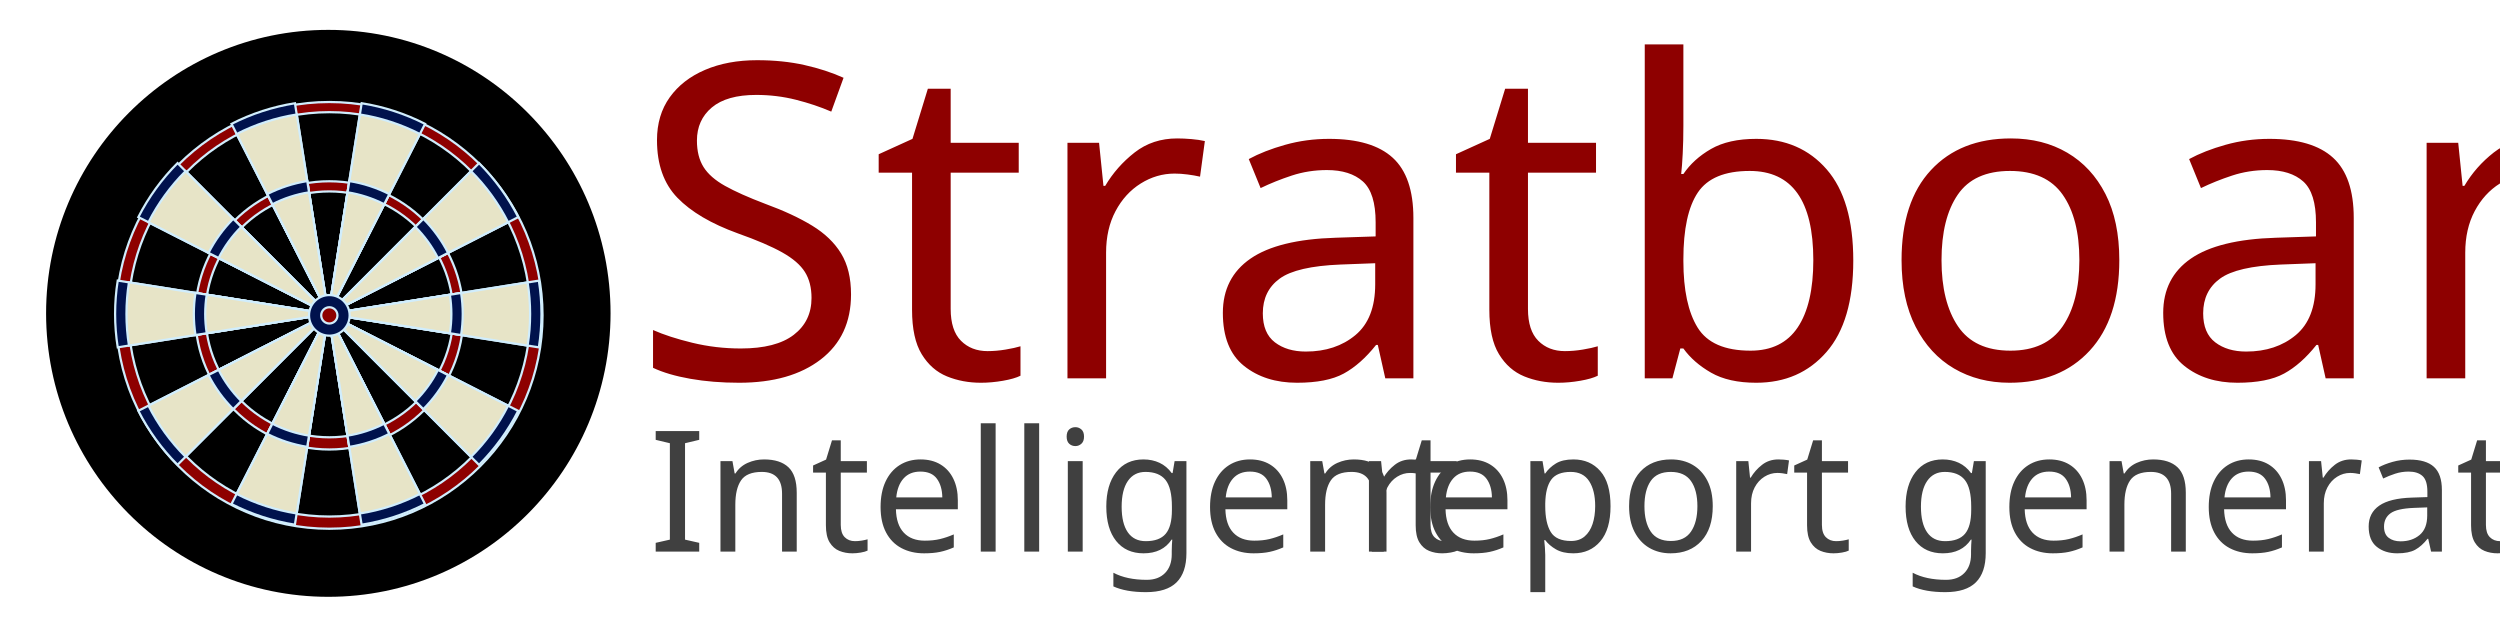
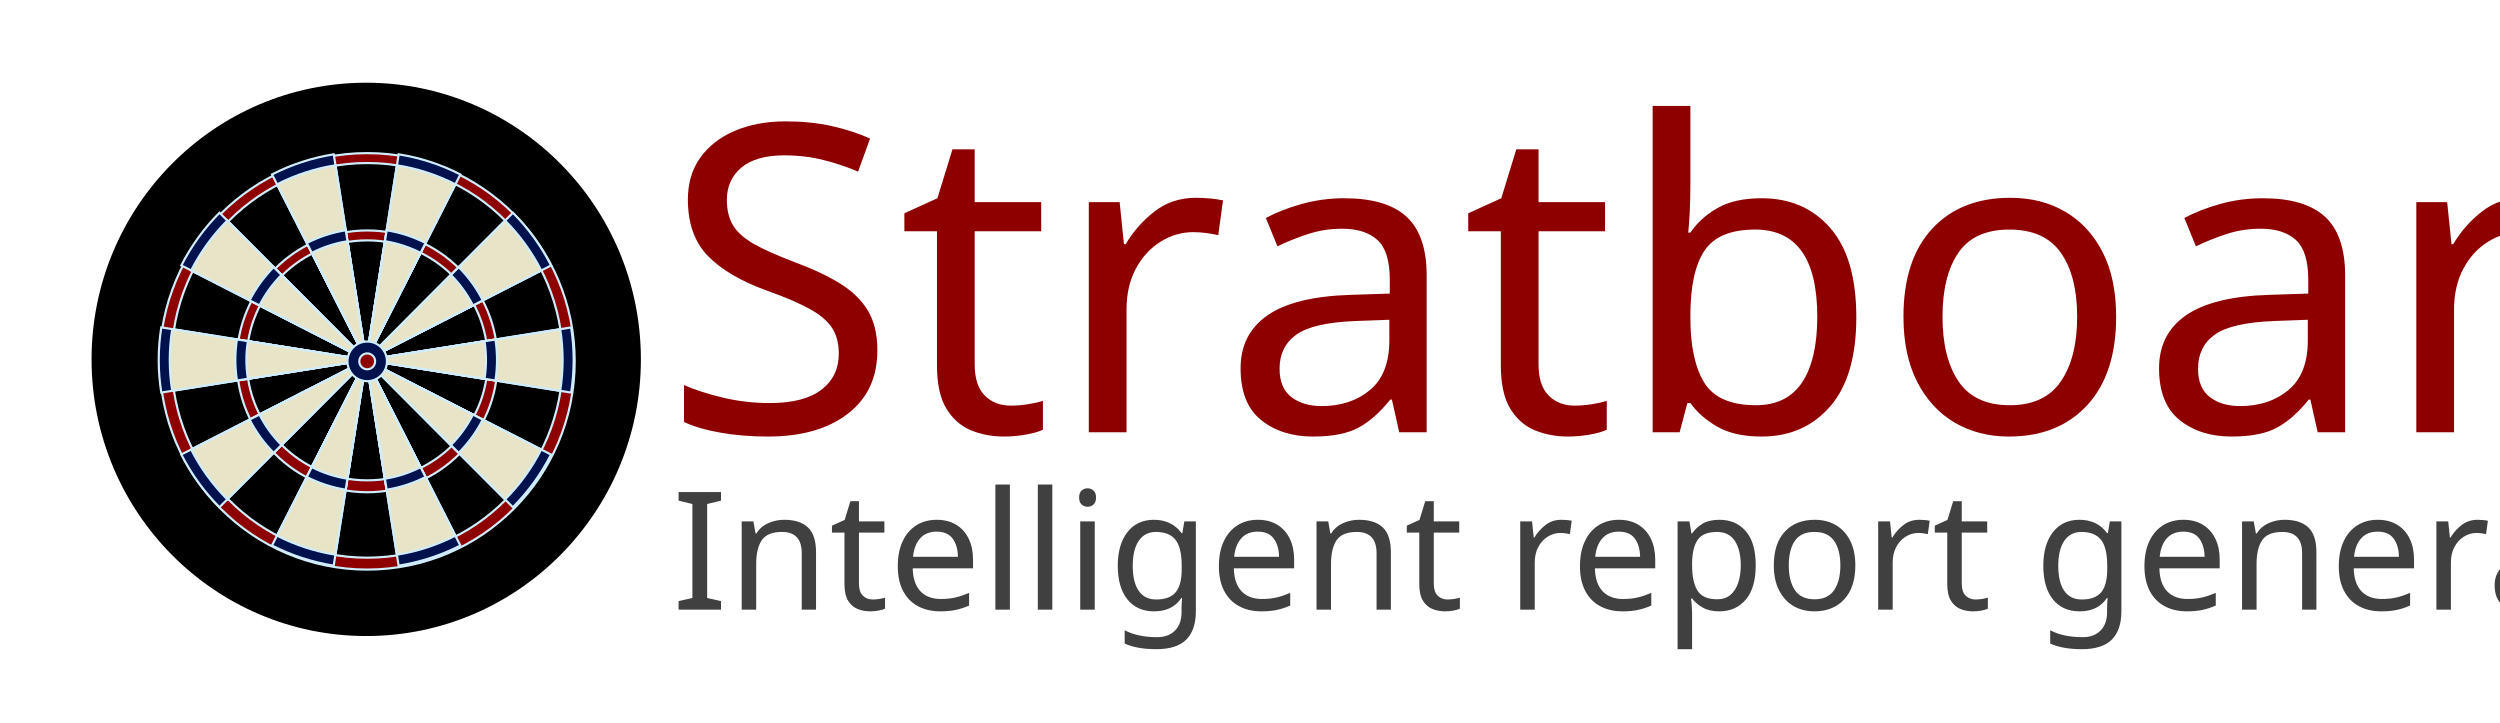
- <svg xmlns="http://www.w3.org/2000/svg" width="707" height="179" xml:space="preserve" overflow="hidden">
+ <svg xmlns="http://www.w3.org/2000/svg" width="775" height="224" xml:space="preserve" overflow="hidden">
  <defs>
    <clipPath id="clip0">
-       <rect x="440" y="387" width="707" height="179" />
+       <rect x="375" y="370" width="775" height="224" />
    </clipPath>
    <clipPath id="clip1">
-       <rect x="453" y="387" width="694" height="179" />
+       <rect x="403" y="370" width="747" height="224" />
    </clipPath>
  </defs>
-   <g clip-path="url(#clip0)" transform="translate(-440 -387)">
+   <g clip-path="url(#clip0)" transform="translate(-375 -370)">
    <g clip-path="url(#clip1)">
      <g>
-         <text fill="#8E0000" font-family="Bahnschrift Light SemiCondensed,Bahnschrift Light SemiCondensed_MSFontService,sans-serif" font-weight="300" font-stretch="semi-condensed" font-size="458" transform="matrix(0.271071 0 0 0.271342 618.346 494)">Stratboard</text>
-         <text fill="#8E0000" font-family="Bahnschrift Light SemiCondensed,Bahnschrift Light SemiCondensed_MSFontService,sans-serif" font-weight="300" font-stretch="semi-condensed" font-size="458" transform="matrix(0.271071 0 0 0.271342 1139.07 494)"> </text>
-         <path d="M331.325 276.488C331.325 320.727 295.591 356.589 251.51 356.589 207.43 356.589 171.696 320.727 171.696 276.488 171.696 232.249 207.43 196.386 251.51 196.386 295.591 196.386 331.325 232.249 331.325 276.488Z" fill-rule="evenodd" transform="matrix(1 0 0 1.0008 281.339 198.905)" />
-         <path d="M312.089 277.063C312.089 310.359 285.096 337.353 251.797 337.353 218.499 337.353 191.506 310.359 191.506 277.063 191.506 243.764 218.499 216.771 251.797 216.771 285.096 216.771 312.089 243.764 312.089 277.063Z" stroke="#D0EDFD" stroke-width="0.632" stroke-miterlimit="8" fill="#8E0000" fill-rule="evenodd" transform="matrix(1 0 0 1.0008 281.339 198.905)" />
-         <path d="M308.643 276.775C308.643 308.329 283.193 333.909 251.797 333.909 220.402 333.909 194.951 308.329 194.951 276.775 194.951 245.221 220.402 219.642 251.797 219.642 283.193 219.642 308.643 245.221 308.643 276.775Z" stroke="#D0EDFD" stroke-width="0.632" stroke-miterlimit="8" fill-rule="evenodd" transform="matrix(1 0 0 1.0008 281.339 198.905)" />
-         <path d="M289.694 277.063C289.694 297.993 272.727 314.96 251.797 314.96 230.867 314.96 213.9 297.993 213.9 277.063 213.9 256.132 230.867 239.164 251.797 239.164 272.727 239.164 289.694 256.132 289.694 277.063Z" stroke="#D0EDFD" stroke-width="0.632" stroke-miterlimit="8" fill="#8E0000" fill-rule="evenodd" transform="matrix(1 0 0 1.0008 281.339 198.905)" />
-         <path d="M286.823 276.775C286.823 295.96 271.141 311.514 251.797 311.514 232.453 311.514 216.771 295.96 216.771 276.775 216.771 257.589 232.453 242.035 251.797 242.035 271.141 242.035 286.823 257.589 286.823 276.775Z" stroke="#D0EDFD" stroke-width="0.632" stroke-miterlimit="8" fill-rule="evenodd" transform="matrix(1 0 0 1.0008 281.339 198.905)" />
-         <path d="M224.132 222.947C229.769 220.075 235.823 218.108 242.071 217.118L251.501 276.661Z" stroke="#D0EDFD" stroke-width="0.632" stroke-miterlimit="8" fill="#00124D" fill-rule="evenodd" transform="matrix(1 0 0 1.0008 281.339 198.905)" />
-         <path d="M197.785 249.292C200.657 243.655 204.398 238.506 208.871 234.033L251.499 276.661Z" stroke="#D0EDFD" stroke-width="0.632" stroke-miterlimit="8" fill="#00124D" fill-rule="evenodd" transform="matrix(1 0 0 1.0008 281.339 198.905)" />
-         <path d="M191.953 286.091C190.964 279.842 190.964 273.478 191.953 267.229L251.495 276.661Z" stroke="#D0EDFD" stroke-width="0.632" stroke-miterlimit="8" fill="#00124D" fill-rule="evenodd" transform="matrix(1 0 0 1.0008 281.339 198.905)" />
-         <path d="M208.863 319.29C204.39 314.817 200.649 309.668 197.777 304.031L251.491 276.661Z" stroke="#D0EDFD" stroke-width="0.632" stroke-miterlimit="8" fill="#00124D" fill-rule="evenodd" transform="matrix(1 0 0 1.0008 281.339 198.905)" />
-         <path d="M242.057 336.211C235.81 335.222 229.756 333.256 224.119 330.382L251.488 276.669Z" stroke="#D0EDFD" stroke-width="0.632" stroke-miterlimit="8" fill="#00124D" fill-rule="evenodd" transform="matrix(1 0 0 1.0008 281.339 198.905)" />
-         <path d="M278.86 330.39C273.223 333.264 267.171 335.23 260.923 336.219L251.492 276.678Z" stroke="#D0EDFD" stroke-width="0.632" stroke-miterlimit="8" fill="#00124D" fill-rule="evenodd" transform="matrix(1 0 0 1.0008 281.339 198.905)" />
-         <path d="M305.216 304.048C302.342 309.684 298.601 314.833 294.13 319.306L251.502 276.68Z" stroke="#D0EDFD" stroke-width="0.632" stroke-miterlimit="8" fill="#00124D" fill-rule="evenodd" transform="matrix(1 0 0 1.0008 281.339 198.905)" />
-         <path d="M311.051 267.243C312.04 273.492 312.04 279.855 311.051 286.105L251.509 276.675Z" stroke="#D0EDFD" stroke-width="0.632" stroke-miterlimit="8" fill="#00124D" fill-rule="evenodd" transform="matrix(1 0 0 1.0008 281.339 198.905)" />
-         <path d="M294.138 234.038C298.609 238.511 302.35 243.66 305.224 249.297L251.51 276.664Z" stroke="#D0EDFD" stroke-width="0.632" stroke-miterlimit="8" fill="#00124D" fill-rule="evenodd" transform="matrix(1 0 0 1.0008 281.339 198.905)" />
-         <path d="M260.935 217.118C267.184 218.108 273.237 220.075 278.874 222.947L251.505 276.661Z" stroke="#D0EDFD" stroke-width="0.632" stroke-miterlimit="8" fill="#00124D" fill-rule="evenodd" transform="matrix(1 0 0 1.0008 281.339 198.905)" />
-         <path d="M225.593 225.812C230.929 223.094 236.659 221.231 242.574 220.295L251.501 276.661Z" stroke="#D0EDFD" stroke-width="0.632" stroke-miterlimit="8" fill="#E7E4C7" fill-rule="evenodd" transform="matrix(1 0 0 1.0008 281.339 198.905)" />
-         <path d="M200.651 250.752C203.37 245.416 206.911 240.541 211.146 236.307L251.498 276.661Z" stroke="#D0EDFD" stroke-width="0.632" stroke-miterlimit="8" fill="#E7E4C7" fill-rule="evenodd" transform="matrix(1 0 0 1.0008 281.339 198.905)" />
-         <path d="M195.13 285.587C194.193 279.673 194.193 273.646 195.13 267.732L251.495 276.661Z" stroke="#D0EDFD" stroke-width="0.632" stroke-miterlimit="8" fill="#E7E4C7" fill-rule="evenodd" transform="matrix(1 0 0 1.0008 281.339 198.905)" />
-         <path d="M211.138 317.016C206.903 312.781 203.361 307.906 200.643 302.57L251.49 276.661Z" stroke="#D0EDFD" stroke-width="0.632" stroke-miterlimit="8" fill="#E7E4C7" fill-rule="evenodd" transform="matrix(1 0 0 1.0008 281.339 198.905)" />
-         <path d="M242.56 333.034C236.646 332.098 230.915 330.236 225.58 327.516L251.488 276.669Z" stroke="#D0EDFD" stroke-width="0.632" stroke-miterlimit="8" fill="#E7E4C7" fill-rule="evenodd" transform="matrix(1 0 0 1.0008 281.339 198.905)" />
-         <path d="M277.401 327.524C272.066 330.244 266.334 332.106 260.42 333.042L251.492 276.678Z" stroke="#D0EDFD" stroke-width="0.632" stroke-miterlimit="8" fill="#E7E4C7" fill-rule="evenodd" transform="matrix(1 0 0 1.0008 281.339 198.905)" />
-         <path d="M302.35 302.586C299.631 307.922 296.09 312.797 291.855 317.032L251.502 276.68Z" stroke="#D0EDFD" stroke-width="0.632" stroke-miterlimit="8" fill="#E7E4C7" fill-rule="evenodd" transform="matrix(1 0 0 1.0008 281.339 198.905)" />
-         <path d="M307.873 267.746C308.811 273.66 308.811 279.687 307.873 285.6L251.509 276.675Z" stroke="#D0EDFD" stroke-width="0.632" stroke-miterlimit="8" fill="#E7E4C7" fill-rule="evenodd" transform="matrix(1 0 0 1.0008 281.339 198.905)" />
-         <path d="M291.863 236.312C296.098 240.547 299.639 245.421 302.358 250.757L251.51 276.664Z" stroke="#D0EDFD" stroke-width="0.632" stroke-miterlimit="8" fill="#E7E4C7" fill-rule="evenodd" transform="matrix(1 0 0 1.0008 281.339 198.905)" />
-         <path d="M260.432 220.295C266.347 221.232 272.077 223.094 277.412 225.813L251.505 276.661Z" stroke="#D0EDFD" stroke-width="0.632" stroke-miterlimit="8" fill="#E7E4C7" fill-rule="evenodd" transform="matrix(1 0 0 1.0008 281.339 198.905)" />
-         <path d="M234.243 242.786C237.797 240.975 241.615 239.735 245.555 239.11L251.502 276.659Z" stroke="#D0EDFD" stroke-width="0.632" stroke-miterlimit="8" fill="#00124D" fill-rule="evenodd" transform="matrix(1 0 0 1.0008 281.339 198.905)" />
-         <path d="M217.625 259.4C219.437 255.845 221.795 252.598 224.616 249.777L251.497 276.659Z" stroke="#D0EDFD" stroke-width="0.632" stroke-miterlimit="8" fill="#00124D" fill-rule="evenodd" transform="matrix(1 0 0 1.0008 281.339 198.905)" />
-         <path d="M213.945 282.607C213.322 278.668 213.321 274.652 213.945 270.713L251.493 276.659Z" stroke="#D0EDFD" stroke-width="0.632" stroke-miterlimit="8" fill="#00124D" fill-rule="evenodd" transform="matrix(1 0 0 1.0008 281.339 198.905)" />
-         <path d="M224.608 303.546C221.787 300.724 219.428 297.478 217.617 293.921L251.489 276.664Z" stroke="#D0EDFD" stroke-width="0.632" stroke-miterlimit="8" fill="#00124D" fill-rule="evenodd" transform="matrix(1 0 0 1.0008 281.339 198.905)" />
-         <path d="M245.542 314.217C241.601 313.594 237.784 312.355 234.23 310.544L251.488 276.672Z" stroke="#D0EDFD" stroke-width="0.632" stroke-miterlimit="8" fill="#00124D" fill-rule="evenodd" transform="matrix(1 0 0 1.0008 281.339 198.905)" />
-         <path d="M268.752 310.549C265.198 312.36 261.38 313.602 257.44 314.226L251.493 276.678Z" stroke="#D0EDFD" stroke-width="0.632" stroke-miterlimit="8" fill="#00124D" fill-rule="evenodd" transform="matrix(1 0 0 1.0008 281.339 198.905)" />
-         <path d="M285.375 293.937C283.564 297.492 281.205 300.74 278.383 303.56L251.503 276.68Z" stroke="#D0EDFD" stroke-width="0.632" stroke-miterlimit="8" fill="#00124D" fill-rule="evenodd" transform="matrix(1 0 0 1.0008 281.339 198.905)" />
-         <path d="M289.057 270.727C289.681 274.666 289.681 278.681 289.057 282.621L251.509 276.675Z" stroke="#D0EDFD" stroke-width="0.632" stroke-miterlimit="8" fill="#00124D" fill-rule="evenodd" transform="matrix(1 0 0 1.0008 281.339 198.905)" />
-         <path d="M278.391 249.784C281.213 252.605 283.572 255.852 285.383 259.407L251.51 276.667Z" stroke="#D0EDFD" stroke-width="0.632" stroke-miterlimit="8" fill="#00124D" fill-rule="evenodd" transform="matrix(1 0 0 1.0008 281.339 198.905)" />
-         <path d="M257.453 239.112C261.394 239.736 265.211 240.977 268.765 242.788L251.506 276.661Z" stroke="#D0EDFD" stroke-width="0.632" stroke-miterlimit="8" fill="#00124D" fill-rule="evenodd" transform="matrix(1 0 0 1.0008 281.339 198.905)" />
-         <path d="M235.703 245.652C238.957 243.994 242.451 242.858 246.058 242.287L251.502 276.659Z" stroke="#D0EDFD" stroke-width="0.632" stroke-miterlimit="8" fill="#E7E4C7" fill-rule="evenodd" transform="matrix(1 0 0 1.0008 281.339 198.905)" />
-         <path d="M220.491 260.86C222.149 257.606 224.309 254.633 226.891 252.051L251.497 276.659Z" stroke="#D0EDFD" stroke-width="0.632" stroke-miterlimit="8" fill="#E7E4C7" fill-rule="evenodd" transform="matrix(1 0 0 1.0008 281.339 198.905)" />
-         <path d="M217.123 282.103C216.551 278.497 216.551 274.823 217.123 271.217L251.493 276.659Z" stroke="#D0EDFD" stroke-width="0.632" stroke-miterlimit="8" fill="#E7E4C7" fill-rule="evenodd" transform="matrix(1 0 0 1.0008 281.339 198.905)" />
-         <path d="M226.882 301.271C224.3 298.687 222.14 295.716 220.483 292.462L251.489 276.664Z" stroke="#D0EDFD" stroke-width="0.632" stroke-miterlimit="8" fill="#E7E4C7" fill-rule="evenodd" transform="matrix(1 0 0 1.0008 281.339 198.905)" />
-         <path d="M246.044 311.043C242.438 310.471 238.943 309.335 235.69 307.678L251.489 276.672Z" stroke="#D0EDFD" stroke-width="0.632" stroke-miterlimit="8" fill="#E7E4C7" fill-rule="evenodd" transform="matrix(1 0 0 1.0008 281.339 198.905)" />
-         <path d="M267.292 307.683C264.039 309.343 260.544 310.476 256.937 311.048L251.493 276.678Z" stroke="#D0EDFD" stroke-width="0.632" stroke-miterlimit="8" fill="#E7E4C7" fill-rule="evenodd" transform="matrix(1 0 0 1.0008 281.339 198.905)" />
-         <path d="M282.509 292.479C280.85 295.732 278.692 298.704 276.108 301.285L251.503 276.68Z" stroke="#D0EDFD" stroke-width="0.632" stroke-miterlimit="8" fill="#E7E4C7" fill-rule="evenodd" transform="matrix(1 0 0 1.0008 281.339 198.905)" />
-         <path d="M285.88 271.231C286.452 274.837 286.452 278.51 285.88 282.119L251.509 276.675Z" stroke="#D0EDFD" stroke-width="0.632" stroke-miterlimit="8" fill="#E7E4C7" fill-rule="evenodd" transform="matrix(1 0 0 1.0008 281.339 198.905)" />
-         <path d="M276.116 252.059C278.7 254.641 280.858 257.614 282.518 260.867L251.51 276.667Z" stroke="#D0EDFD" stroke-width="0.632" stroke-miterlimit="8" fill="#E7E4C7" fill-rule="evenodd" transform="matrix(1 0 0 1.0008 281.339 198.905)" />
-         <path d="M256.95 242.289C260.558 242.861 264.052 243.996 267.305 245.654L251.507 276.661Z" stroke="#D0EDFD" stroke-width="0.632" stroke-miterlimit="8" fill="#E7E4C7" fill-rule="evenodd" transform="matrix(1 0 0 1.0008 281.339 198.905)" />
-         <path d="M257.539 277.063C257.539 280.232 254.968 282.805 251.797 282.805 248.626 282.805 246.055 280.232 246.055 277.063 246.055 273.89 248.626 271.32 251.797 271.32 254.968 271.32 257.539 273.89 257.539 277.063Z" stroke="#D0EDFD" stroke-width="0.632" stroke-miterlimit="8" fill="#00124D" fill-rule="evenodd" transform="matrix(1 0 0 1.0008 281.339 198.905)" />
-         <path d="M254.093 277.063C254.093 278.331 253.065 279.359 251.796 279.359 250.528 279.359 249.5 278.331 249.5 277.063 249.5 275.794 250.528 274.763 251.796 274.763 253.065 274.763 254.093 275.794 254.093 277.063Z" stroke="#D0EDFD" stroke-width="0.632" stroke-miterlimit="8" fill="#8E0000" fill-rule="evenodd" transform="matrix(1 0 0 1.0008 281.339 198.905)" />
-         <text fill="#404040" font-family="Bahnschrift Light SemiCondensed,Bahnschrift Light SemiCondensed_MSFontService,sans-serif" font-weight="300" font-stretch="semi-condensed" font-size="176" transform="matrix(0.271071 0 0 0.271342 623.521 543)">Intelligent</text>
-         <text fill="#404040" font-family="Bahnschrift Light SemiCondensed,Bahnschrift Light SemiCondensed_MSFontService,sans-serif" font-weight="300" font-stretch="semi-condensed" font-size="176" transform="matrix(0.271071 0 0 0.271342 811.901 543)"> </text>
-         <text fill="#404040" font-family="Bahnschrift Light SemiCondensed,Bahnschrift Light SemiCondensed_MSFontService,sans-serif" font-weight="300" font-stretch="semi-condensed" font-size="176" transform="matrix(0.271071 0 0 0.271342 823.083 543)">report generator</text>
-         <text fill="#404040" font-family="Bahnschrift Light SemiCondensed,Bahnschrift Light SemiCondensed_MSFontService,sans-serif" font-weight="300" font-stretch="semi-condensed" font-size="176" transform="matrix(0.271071 0 0 0.271342 1134.62 543)"> </text>
+         <path d="M353.455 294.956C353.455 342.15 315.334 380.408 268.31 380.408 221.285 380.408 183.164 342.15 183.164 294.956 183.164 247.762 221.285 209.504 268.31 209.504 315.334 209.504 353.455 247.762 353.455 294.956Z" fill-rule="evenodd" transform="matrix(1 0 0 1.00366 220.22 185.37)" />
+         <path d="M332.934 295.568C332.934 331.09 304.139 359.887 268.616 359.887 233.094 359.887 204.297 331.09 204.297 295.568 204.297 260.046 233.094 231.25 268.616 231.25 304.139 231.25 332.934 260.046 332.934 295.568Z" stroke="#D0EDFD" stroke-width="0.674" stroke-miterlimit="8" fill="#8E0000" fill-rule="evenodd" transform="matrix(1 0 0 1.00366 220.22 185.37)" />
+         <path d="M329.259 295.263C329.259 328.924 302.108 356.211 268.616 356.211 235.124 356.211 207.973 328.924 207.973 295.263 207.973 261.601 235.124 234.313 268.616 234.313 302.109 234.313 329.259 261.601 329.259 295.263Z" stroke="#D0EDFD" stroke-width="0.674" stroke-miterlimit="8" fill-rule="evenodd" transform="matrix(1 0 0 1.00366 220.22 185.37)" />
+         <path d="M309.045 295.568C309.045 317.897 290.944 335.998 268.616 335.998 246.288 335.998 228.187 317.897 228.187 295.568 228.187 273.241 246.288 255.139 268.616 255.139 290.944 255.139 309.045 273.241 309.045 295.568Z" stroke="#D0EDFD" stroke-width="0.674" stroke-miterlimit="8" fill="#8E0000" fill-rule="evenodd" transform="matrix(1 0 0 1.00366 220.22 185.37)" />
+         <path d="M305.982 295.263C305.982 315.73 289.253 332.322 268.616 332.322 247.979 332.322 231.25 315.73 231.25 295.263 231.25 274.795 247.979 258.203 268.616 258.203 289.253 258.203 305.982 274.795 305.982 295.263Z" stroke="#D0EDFD" stroke-width="0.674" stroke-miterlimit="8" fill-rule="evenodd" transform="matrix(1 0 0 1.00366 220.22 185.37)" />
+         <path d="M239.103 237.839C245.116 234.775 251.574 232.677 258.24 231.621L268.3 295.14Z" stroke="#D0EDFD" stroke-width="0.674" stroke-miterlimit="8" fill="#00124D" fill-rule="evenodd" transform="matrix(1 0 0 1.00366 220.22 185.37)" />
+         <path d="M210.996 265.943C214.06 259.931 218.051 254.437 222.822 249.665L268.298 295.141Z" stroke="#D0EDFD" stroke-width="0.674" stroke-miterlimit="8" fill="#00124D" fill-rule="evenodd" transform="matrix(1 0 0 1.00366 220.22 185.37)" />
+         <path d="M204.776 305.2C203.719 298.535 203.719 291.745 204.776 285.079L268.294 295.14Z" stroke="#D0EDFD" stroke-width="0.674" stroke-miterlimit="8" fill="#00124D" fill-rule="evenodd" transform="matrix(1 0 0 1.00366 220.22 185.37)" />
+         <path d="M222.814 340.617C218.042 335.845 214.051 330.351 210.988 324.338L268.29 295.142Z" stroke="#D0EDFD" stroke-width="0.674" stroke-miterlimit="8" fill="#00124D" fill-rule="evenodd" transform="matrix(1 0 0 1.00366 220.22 185.37)" />
+         <path d="M258.226 358.669C251.56 357.613 245.102 355.515 239.089 352.45L268.287 295.15Z" stroke="#D0EDFD" stroke-width="0.674" stroke-miterlimit="8" fill="#00124D" fill-rule="evenodd" transform="matrix(1 0 0 1.00366 220.22 185.37)" />
+         <path d="M297.487 352.459C291.474 355.524 285.016 357.622 278.351 358.677L268.291 295.158Z" stroke="#D0EDFD" stroke-width="0.674" stroke-miterlimit="8" fill="#00124D" fill-rule="evenodd" transform="matrix(1 0 0 1.00366 220.22 185.37)" />
+         <path d="M325.603 324.357C322.539 330.37 318.548 335.863 313.775 340.635L268.301 295.161Z" stroke="#D0EDFD" stroke-width="0.674" stroke-miterlimit="8" fill="#00124D" fill-rule="evenodd" transform="matrix(1 0 0 1.00366 220.22 185.37)" />
+         <path d="M331.828 285.093C332.883 291.759 332.883 298.549 331.828 305.214L268.309 295.155Z" stroke="#D0EDFD" stroke-width="0.674" stroke-miterlimit="8" fill="#00124D" fill-rule="evenodd" transform="matrix(1 0 0 1.00366 220.22 185.37)" />
+         <path d="M313.784 249.67C318.556 254.443 322.547 259.936 325.611 265.949L268.31 295.145Z" stroke="#D0EDFD" stroke-width="0.674" stroke-miterlimit="8" fill="#00124D" fill-rule="evenodd" transform="matrix(1 0 0 1.00366 220.22 185.37)" />
+         <path d="M278.365 231.622C285.03 232.677 291.488 234.775 297.501 237.839L268.305 295.141Z" stroke="#D0EDFD" stroke-width="0.674" stroke-miterlimit="8" fill="#00124D" fill-rule="evenodd" transform="matrix(1 0 0 1.00366 220.22 185.37)" />
+         <path d="M240.661 240.895C246.354 237.995 252.467 236.009 258.776 235.01L268.301 295.14Z" stroke="#D0EDFD" stroke-width="0.674" stroke-miterlimit="8" fill="#E7E4C7" fill-rule="evenodd" transform="matrix(1 0 0 1.00366 220.22 185.37)" />
+         <path d="M214.053 267.501C216.954 261.81 220.733 256.608 225.249 252.092L268.298 295.14Z" stroke="#D0EDFD" stroke-width="0.674" stroke-miterlimit="8" fill="#E7E4C7" fill-rule="evenodd" transform="matrix(1 0 0 1.00366 220.22 185.37)" />
+         <path d="M208.164 304.663C207.164 298.353 207.164 291.926 208.165 285.616L268.294 295.14Z" stroke="#D0EDFD" stroke-width="0.674" stroke-miterlimit="8" fill="#E7E4C7" fill-rule="evenodd" transform="matrix(1 0 0 1.00366 220.22 185.37)" />
+         <path d="M225.241 338.19C220.723 333.673 216.945 328.473 214.045 322.781L268.289 295.142Z" stroke="#D0EDFD" stroke-width="0.674" stroke-miterlimit="8" fill="#E7E4C7" fill-rule="evenodd" transform="matrix(1 0 0 1.00366 220.22 185.37)" />
+         <path d="M258.762 355.28C252.453 354.28 246.339 352.294 240.647 349.394L268.287 295.15Z" stroke="#D0EDFD" stroke-width="0.674" stroke-miterlimit="8" fill="#E7E4C7" fill-rule="evenodd" transform="matrix(1 0 0 1.00366 220.22 185.37)" />
+         <path d="M295.929 349.402C290.237 352.303 284.124 354.288 277.814 355.288L268.291 295.158Z" stroke="#D0EDFD" stroke-width="0.674" stroke-miterlimit="8" fill="#E7E4C7" fill-rule="evenodd" transform="matrix(1 0 0 1.00366 220.22 185.37)" />
+         <path d="M322.545 322.799C319.645 328.491 315.867 333.692 311.35 338.208L268.301 295.161Z" stroke="#D0EDFD" stroke-width="0.674" stroke-miterlimit="8" fill="#E7E4C7" fill-rule="evenodd" transform="matrix(1 0 0 1.00366 220.22 185.37)" />
+         <path d="M328.439 285.63C329.438 291.941 329.438 298.368 328.439 304.677L268.309 295.155Z" stroke="#D0EDFD" stroke-width="0.674" stroke-miterlimit="8" fill="#E7E4C7" fill-rule="evenodd" transform="matrix(1 0 0 1.00366 220.22 185.37)" />
+         <path d="M311.358 252.097C315.875 256.614 319.653 261.814 322.553 267.506L268.31 295.145Z" stroke="#D0EDFD" stroke-width="0.674" stroke-miterlimit="8" fill="#E7E4C7" fill-rule="evenodd" transform="matrix(1 0 0 1.00366 220.22 185.37)" />
+         <path d="M277.828 235.011C284.138 236.009 290.251 237.996 295.943 240.896L268.305 295.141Z" stroke="#D0EDFD" stroke-width="0.674" stroke-miterlimit="8" fill="#E7E4C7" fill-rule="evenodd" transform="matrix(1 0 0 1.00366 220.22 185.37)" />
+         <path d="M249.889 259.003C253.681 257.071 257.754 255.748 261.956 255.082L268.301 295.138Z" stroke="#D0EDFD" stroke-width="0.674" stroke-miterlimit="8" fill="#00124D" fill-rule="evenodd" transform="matrix(1 0 0 1.00366 220.22 185.37)" />
+         <path d="M232.162 276.726C234.094 272.934 236.611 269.47 239.62 266.461L268.296 295.138Z" stroke="#D0EDFD" stroke-width="0.674" stroke-miterlimit="8" fill="#00124D" fill-rule="evenodd" transform="matrix(1 0 0 1.00366 220.22 185.37)" />
+         <path d="M228.236 301.483C227.571 297.28 227.57 292.998 228.236 288.795L268.292 295.139Z" stroke="#D0EDFD" stroke-width="0.674" stroke-miterlimit="8" fill="#00124D" fill-rule="evenodd" transform="matrix(1 0 0 1.00366 220.22 185.37)" />
+         <path d="M239.611 323.821C236.602 320.811 234.085 317.347 232.153 313.555L268.288 295.144Z" stroke="#D0EDFD" stroke-width="0.674" stroke-miterlimit="8" fill="#00124D" fill-rule="evenodd" transform="matrix(1 0 0 1.00366 220.22 185.37)" />
+         <path d="M261.942 335.207C257.74 334.542 253.667 333.218 249.875 331.286L268.287 295.152Z" stroke="#D0EDFD" stroke-width="0.674" stroke-miterlimit="8" fill="#00124D" fill-rule="evenodd" transform="matrix(1 0 0 1.00366 220.22 185.37)" />
+         <path d="M286.703 331.293C282.912 333.225 278.84 334.549 274.636 335.214L268.292 295.159Z" stroke="#D0EDFD" stroke-width="0.674" stroke-miterlimit="8" fill="#00124D" fill-rule="evenodd" transform="matrix(1 0 0 1.00366 220.22 185.37)" />
+         <path d="M304.435 313.571C302.504 317.363 299.987 320.827 296.978 323.837L268.302 295.16Z" stroke="#D0EDFD" stroke-width="0.674" stroke-miterlimit="8" fill="#00124D" fill-rule="evenodd" transform="matrix(1 0 0 1.00366 220.22 185.37)" />
+         <path d="M308.365 288.81C309.03 293.014 309.03 297.296 308.364 301.499L268.309 295.155Z" stroke="#D0EDFD" stroke-width="0.674" stroke-miterlimit="8" fill="#00124D" fill-rule="evenodd" transform="matrix(1 0 0 1.00366 220.22 185.37)" />
+         <path d="M296.987 266.469C299.996 269.478 302.513 272.942 304.445 276.734L268.31 295.146Z" stroke="#D0EDFD" stroke-width="0.674" stroke-miterlimit="8" fill="#00124D" fill-rule="evenodd" transform="matrix(1 0 0 1.00366 220.22 185.37)" />
+         <path d="M274.65 255.084C278.854 255.75 282.926 257.073 286.717 259.005L268.306 295.14Z" stroke="#D0EDFD" stroke-width="0.674" stroke-miterlimit="8" fill="#00124D" fill-rule="evenodd" transform="matrix(1 0 0 1.00366 220.22 185.37)" />
+         <path d="M251.447 262.06C254.918 260.292 258.646 259.08 262.493 258.47L268.301 295.138Z" stroke="#D0EDFD" stroke-width="0.674" stroke-miterlimit="8" fill="#E7E4C7" fill-rule="evenodd" transform="matrix(1 0 0 1.00366 220.22 185.37)" />
+         <path d="M235.219 278.284C236.987 274.813 239.291 271.642 242.047 268.888L268.296 295.138Z" stroke="#D0EDFD" stroke-width="0.674" stroke-miterlimit="8" fill="#E7E4C7" fill-rule="evenodd" transform="matrix(1 0 0 1.00366 220.22 185.37)" />
+         <path d="M231.626 300.946C231.016 297.1 231.016 293.18 231.626 289.332L268.292 295.139Z" stroke="#D0EDFD" stroke-width="0.674" stroke-miterlimit="8" fill="#E7E4C7" fill-rule="evenodd" transform="matrix(1 0 0 1.00366 220.22 185.37)" />
+         <path d="M242.037 321.395C239.282 318.639 236.978 315.468 235.21 311.998L268.288 295.144Z" stroke="#D0EDFD" stroke-width="0.674" stroke-miterlimit="8" fill="#E7E4C7" fill-rule="evenodd" transform="matrix(1 0 0 1.00366 220.22 185.37)" />
+         <path d="M262.479 331.818C258.632 331.209 254.903 329.997 251.433 328.229L268.287 295.152Z" stroke="#D0EDFD" stroke-width="0.674" stroke-miterlimit="8" fill="#E7E4C7" fill-rule="evenodd" transform="matrix(1 0 0 1.00366 220.22 185.37)" />
+         <path d="M285.145 328.236C281.675 330.005 277.947 331.215 274.1 331.825L268.292 295.159Z" stroke="#D0EDFD" stroke-width="0.674" stroke-miterlimit="8" fill="#E7E4C7" fill-rule="evenodd" transform="matrix(1 0 0 1.00366 220.22 185.37)" />
+         <path d="M301.378 312.014C299.61 315.484 297.306 318.655 294.552 321.411L268.302 295.16Z" stroke="#D0EDFD" stroke-width="0.674" stroke-miterlimit="8" fill="#E7E4C7" fill-rule="evenodd" transform="matrix(1 0 0 1.00366 220.22 185.37)" />
+         <path d="M304.975 289.347C305.585 293.195 305.585 297.114 304.975 300.962L268.309 295.155Z" stroke="#D0EDFD" stroke-width="0.674" stroke-miterlimit="8" fill="#E7E4C7" fill-rule="evenodd" transform="matrix(1 0 0 1.00366 220.22 185.37)" />
+         <path d="M294.561 268.896C297.314 271.65 299.619 274.821 301.388 278.292L268.31 295.146Z" stroke="#D0EDFD" stroke-width="0.674" stroke-miterlimit="8" fill="#E7E4C7" fill-rule="evenodd" transform="matrix(1 0 0 1.00366 220.22 185.37)" />
+         <path d="M274.114 258.473C277.961 259.083 281.689 260.293 285.16 262.062L268.307 295.14Z" stroke="#D0EDFD" stroke-width="0.674" stroke-miterlimit="8" fill="#E7E4C7" fill-rule="evenodd" transform="matrix(1 0 0 1.00366 220.22 185.37)" />
+         <path d="M274.741 295.568C274.741 298.952 271.999 301.694 268.616 301.694 265.233 301.694 262.49 298.952 262.49 295.568 262.49 292.185 265.233 289.443 268.616 289.443 271.999 289.443 274.741 292.185 274.741 295.568Z" stroke="#D0EDFD" stroke-width="0.674" stroke-miterlimit="8" fill="#00124D" fill-rule="evenodd" transform="matrix(1 0 0 1.00366 220.22 185.37)" />
+         <path d="M271.065 295.567C271.065 296.922 269.969 298.018 268.616 298.018 267.262 298.018 266.165 296.922 266.165 295.567 266.165 294.214 267.262 293.118 268.616 293.118 269.969 293.118 271.065 294.214 271.065 295.567Z" stroke="#D0EDFD" stroke-width="0.674" stroke-miterlimit="8" fill="#8E0000" fill-rule="evenodd" transform="matrix(1 0 0 1.00366 220.22 185.37)" />
+         <text fill="#8E0000" font-family="Bahnschrift Light SemiCondensed,Bahnschrift Light SemiCondensed_MSFontService,sans-serif" font-weight="300" font-stretch="semi-condensed" font-size="133" transform="matrix(0.999437 0 0 1.00083 580.259 504)">Stratboard</text>
+         <text fill="#8E0000" font-family="Bahnschrift Light SemiCondensed,Bahnschrift Light SemiCondensed_MSFontService,sans-serif" font-weight="300" font-stretch="semi-condensed" font-size="133" transform="matrix(0.999437 0 0 1.00083 1138.78 504)"> </text>
+         <text fill="#404040" font-family="Bahnschrift Light SemiCondensed,Bahnschrift Light SemiCondensed_MSFontService,sans-serif" font-weight="300" font-stretch="semi-condensed" font-size="51" transform="matrix(0.999437 0 0 1.00083 583.318 559)">Intelligent report generator</text>
+         <text fill="#404040" font-family="Bahnschrift Light SemiCondensed,Bahnschrift Light SemiCondensed_MSFontService,sans-serif" font-weight="300" font-stretch="semi-condensed" font-size="51" transform="matrix(0.999437 0 0 1.00083 1131.5 559)"> </text>
      </g>
    </g>
  </g>
</svg>
